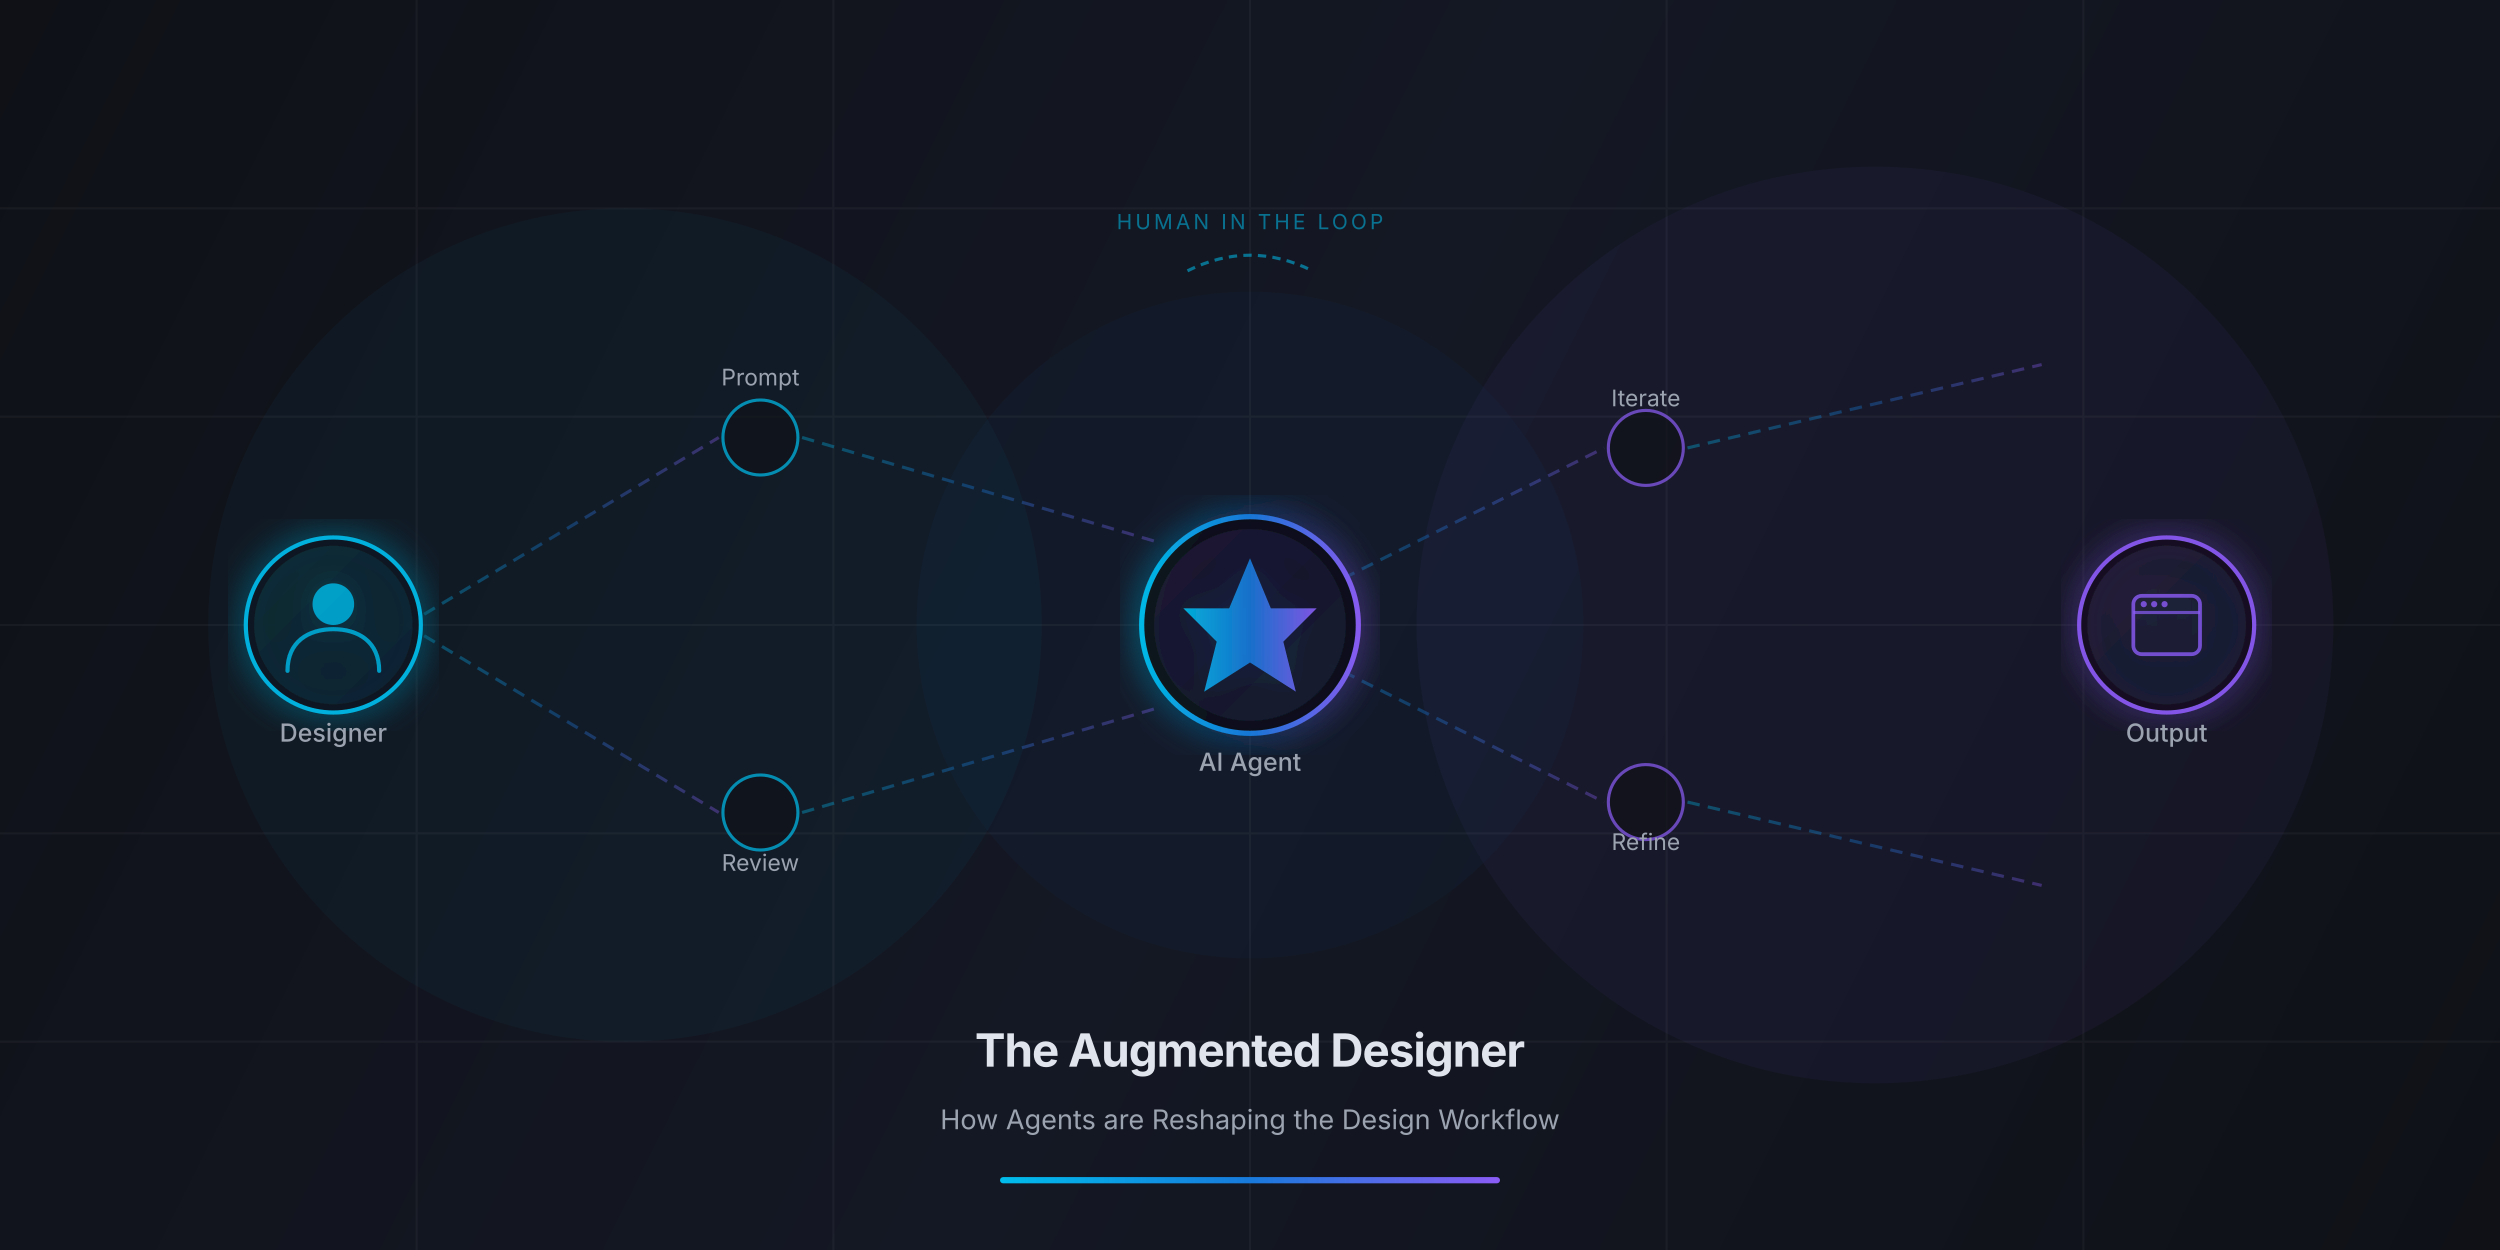
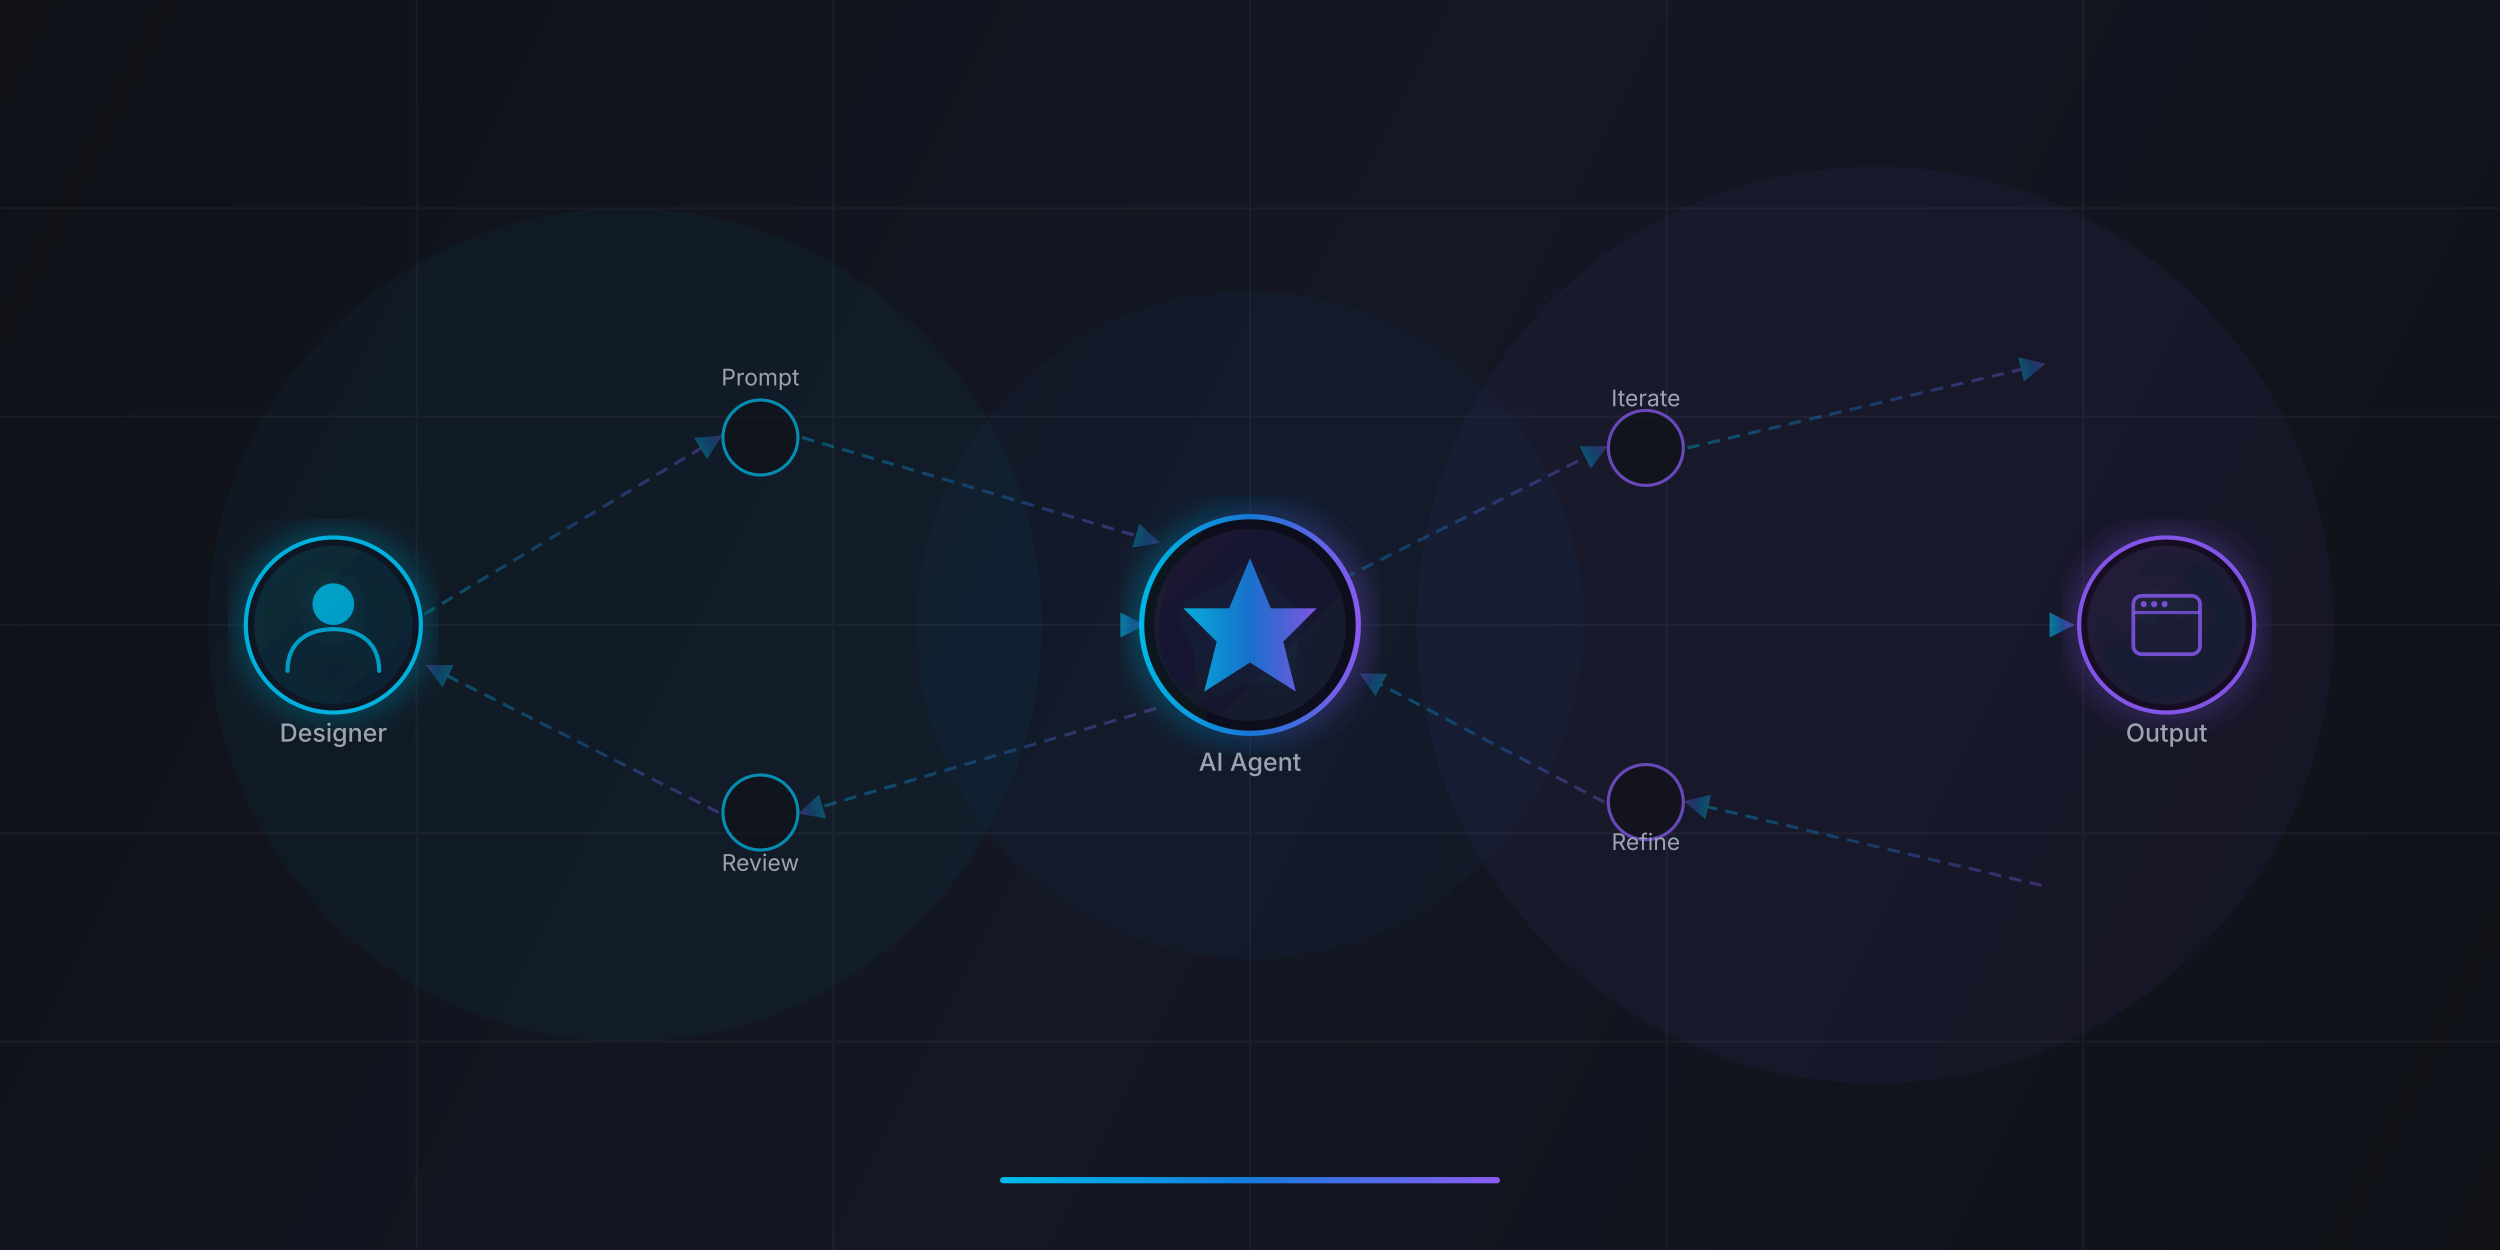
<svg xmlns="http://www.w3.org/2000/svg" viewBox="0 0 1200 600" fill="none">
  <rect width="1200" height="600" fill="#0f1117" />
  <defs>
    <linearGradient id="bgGrad" x1="0" y1="0" x2="1200" y2="600" gradientUnits="userSpaceOnUse">
      <stop offset="0%" stop-color="#0f1117" />
      <stop offset="50%" stop-color="#141824" />
      <stop offset="100%" stop-color="#0f1117" />
    </linearGradient>
    <linearGradient id="accentGrad" x1="0%" y1="0%" x2="100%" y2="0%">
      <stop offset="0%" stop-color="#00BCEB" />
      <stop offset="50%" stop-color="#187ADC" />
      <stop offset="100%" stop-color="#8B5CF6" />
    </linearGradient>
    <linearGradient id="nodeGrad1" x1="0%" y1="0%" x2="100%" y2="100%">
      <stop offset="0%" stop-color="#00BCEB" stop-opacity="0.9" />
      <stop offset="100%" stop-color="#187ADC" stop-opacity="0.7" />
    </linearGradient>
    <linearGradient id="nodeGrad2" x1="0%" y1="0%" x2="100%" y2="100%">
      <stop offset="0%" stop-color="#8B5CF6" stop-opacity="0.9" />
      <stop offset="100%" stop-color="#187ADC" stop-opacity="0.7" />
    </linearGradient>
    <filter id="glow">
      <feGaussianBlur stdDeviation="8" result="blur" />
      <feComposite in="SourceGraphic" in2="blur" operator="over" />
    </filter>
    <filter id="softGlow">
      <feGaussianBlur stdDeviation="20" result="blur" />
      <feComposite in="SourceGraphic" in2="blur" operator="over" />
    </filter>
    <clipPath id="clip">
      <rect width="1200" height="600" />
    </clipPath>
+     <marker id="arrowhead" markerUnits="userSpaceOnUse" markerWidth="12" markerHeight="12" viewBox="0 0 10 10" refX="8.5" refY="5" orient="auto">
+       <path d="M0 0 L10 5 L0 10 z" fill="url(#accentGrad)" />
+     </marker>
  </defs>
  <rect width="1200" height="600" fill="url(#bgGrad)" />
  <g opacity="0.04" stroke="#fff" stroke-width="1">
    <line x1="0" y1="100" x2="1200" y2="100" />
    <line x1="0" y1="200" x2="1200" y2="200" />
    <line x1="0" y1="300" x2="1200" y2="300" />
    <line x1="0" y1="400" x2="1200" y2="400" />
    <line x1="0" y1="500" x2="1200" y2="500" />
    <line x1="200" y1="0" x2="200" y2="600" />
    <line x1="400" y1="0" x2="400" y2="600" />
    <line x1="600" y1="0" x2="600" y2="600" />
    <line x1="800" y1="0" x2="800" y2="600" />
    <line x1="1000" y1="0" x2="1000" y2="600" />
  </g>
  <circle cx="300" cy="300" r="200" fill="#00BCEB" fill-opacity="0.04" />
  <circle cx="900" cy="300" r="220" fill="#8B5CF6" fill-opacity="0.05" />
  <circle cx="600" cy="300" r="160" fill="#187ADC" fill-opacity="0.04" />
  <g opacity="0.35" stroke="url(#accentGrad)" stroke-width="1.5" stroke-dasharray="6 4">
-     <line x1="195" y1="300" x2="345" y2="210" />
-     <line x1="195" y1="300" x2="345" y2="390" />
-     <line x1="385" y1="210" x2="555" y2="260" />
-     <line x1="385" y1="390" x2="555" y2="340" />
-     <line x1="600" y1="300" x2="770" y2="215" />
-     <line x1="600" y1="300" x2="770" y2="385" />
-     <line x1="810" y1="215" x2="980" y2="175" />
-     <line x1="810" y1="385" x2="980" y2="425" />
+     <line x1="195" y1="300" x2="345" y2="210" marker-end="url(#arrowhead)" />
+     <line x1="385" y1="210" x2="555" y2="260" marker-end="url(#arrowhead)" />
+     <line x1="600" y1="300" x2="770" y2="215" marker-end="url(#arrowhead)" />
+     <line x1="810" y1="215" x2="980" y2="175" marker-end="url(#arrowhead)" />
+     <line x1="980" y1="425" x2="810" y2="385" marker-end="url(#arrowhead)" />
+     <line x1="770" y1="385" x2="654" y2="324" marker-end="url(#arrowhead)" />
+     <line x1="555" y1="340" x2="385" y2="390" marker-end="url(#arrowhead)" />
+     <line x1="345" y1="390" x2="206" y2="320" marker-end="url(#arrowhead)" />
  </g>
  <g opacity="0.6" stroke="url(#accentGrad)" stroke-width="2">
-     <line x1="195" y1="300" x2="600" y2="300" />
-     <line x1="600" y1="300" x2="1005" y2="300" />
+     <line x1="195" y1="300" x2="548" y2="300" marker-end="url(#arrowhead)" />
+     <line x1="600" y1="300" x2="994" y2="300" marker-end="url(#arrowhead)" />
  </g>
  <g filter="url(#glow)">
    <circle cx="160" cy="300" r="42" fill="#0f1117" stroke="#00BCEB" stroke-width="2" opacity="0.9" />
    <circle cx="160" cy="300" r="38" fill="url(#nodeGrad1)" fill-opacity="0.15" />
    <circle cx="160" cy="290" r="10" fill="#00BCEB" fill-opacity="0.8" />
    <path d="M138 322 C138 308 148 302 160 302 C172 302 182 308 182 322" stroke="#00BCEB" stroke-width="2" stroke-linecap="round" fill="none" opacity="0.8" />
  </g>
  <g filter="url(#glow)">
    <circle cx="600" cy="300" r="52" fill="#0f1117" stroke="url(#accentGrad)" stroke-width="2.5" opacity="0.95" />
    <circle cx="600" cy="300" r="46" fill="url(#nodeGrad2)" fill-opacity="0.12" />
    <path d="M600 268 L610 292 L632 292 L616 308 L622 332 L600 318 L578 332 L584 308 L568 292 L590 292 Z" fill="url(#accentGrad)" opacity="0.9" />
  </g>
  <g filter="url(#glow)">
    <circle cx="1040" cy="300" r="42" fill="#0f1117" stroke="#8B5CF6" stroke-width="2" opacity="0.9" />
    <circle cx="1040" cy="300" r="38" fill="url(#nodeGrad2)" fill-opacity="0.15" />
    <rect x="1024" y="286" width="32" height="28" rx="4" stroke="#8B5CF6" stroke-width="1.8" fill="none" opacity="0.8" />
    <line x1="1024" y1="294" x2="1056" y2="294" stroke="#8B5CF6" stroke-width="1.5" opacity="0.7" />
    <circle cx="1029" cy="290" r="1.5" fill="#8B5CF6" opacity="0.8" />
    <circle cx="1034" cy="290" r="1.5" fill="#8B5CF6" opacity="0.8" />
    <circle cx="1039" cy="290" r="1.5" fill="#8B5CF6" opacity="0.8" />
  </g>
  <g opacity="0.7">
    <circle cx="365" cy="210" r="18" fill="#0f1117" stroke="#00BCEB" stroke-width="1.5" />
    <circle cx="365" cy="390" r="18" fill="#0f1117" stroke="#00BCEB" stroke-width="1.5" />
    <circle cx="790" cy="215" r="18" fill="#0f1117" stroke="#8B5CF6" stroke-width="1.5" />
    <circle cx="790" cy="385" r="18" fill="#0f1117" stroke="#8B5CF6" stroke-width="1.5" />
  </g>
  <text x="365" y="185" text-anchor="middle" fill="#9ca3b0" font-family="Inter, system-ui, sans-serif" font-size="11">Prompt</text>
  <text x="365" y="418" text-anchor="middle" fill="#9ca3b0" font-family="Inter, system-ui, sans-serif" font-size="11">Review</text>
  <text x="790" y="195" text-anchor="middle" fill="#9ca3b0" font-family="Inter, system-ui, sans-serif" font-size="11">Iterate</text>
  <text x="790" y="408" text-anchor="middle" fill="#9ca3b0" font-family="Inter, system-ui, sans-serif" font-size="11">Refine</text>
  <text x="160" y="356" text-anchor="middle" fill="#9ca3b0" font-family="Inter, system-ui, sans-serif" font-size="12" font-weight="500">Designer</text>
  <text x="600" y="370" text-anchor="middle" fill="#9ca3b0" font-family="Inter, system-ui, sans-serif" font-size="12" font-weight="500">AI Agent</text>
  <text x="1040" y="356" text-anchor="middle" fill="#9ca3b0" font-family="Inter, system-ui, sans-serif" font-size="12" font-weight="500">Output</text>
-   <text x="600" y="512" text-anchor="middle" fill="#e0e4ec" font-family="Inter, system-ui, sans-serif" font-size="22" font-weight="700" letter-spacing="-0.5">The Augmented Designer</text>
-   <text x="600" y="542" text-anchor="middle" fill="#9ca3b0" font-family="Inter, system-ui, sans-serif" font-size="13">How Agents are Reshaping the Design Workflow</text>
  <rect x="480" y="565" width="240" height="3" rx="1.5" fill="url(#accentGrad)" />
-   <g opacity="0.55">
-     <path d="M570 130 Q600 115 630 130" stroke="#00BCEB" stroke-width="1.5" fill="none" stroke-dasharray="4 3" />
-     <text x="600" y="110" text-anchor="middle" fill="#00BCEB" font-family="Inter, system-ui, sans-serif" font-size="10" letter-spacing="1.5">HUMAN IN THE LOOP</text>
-   </g>
</svg>
